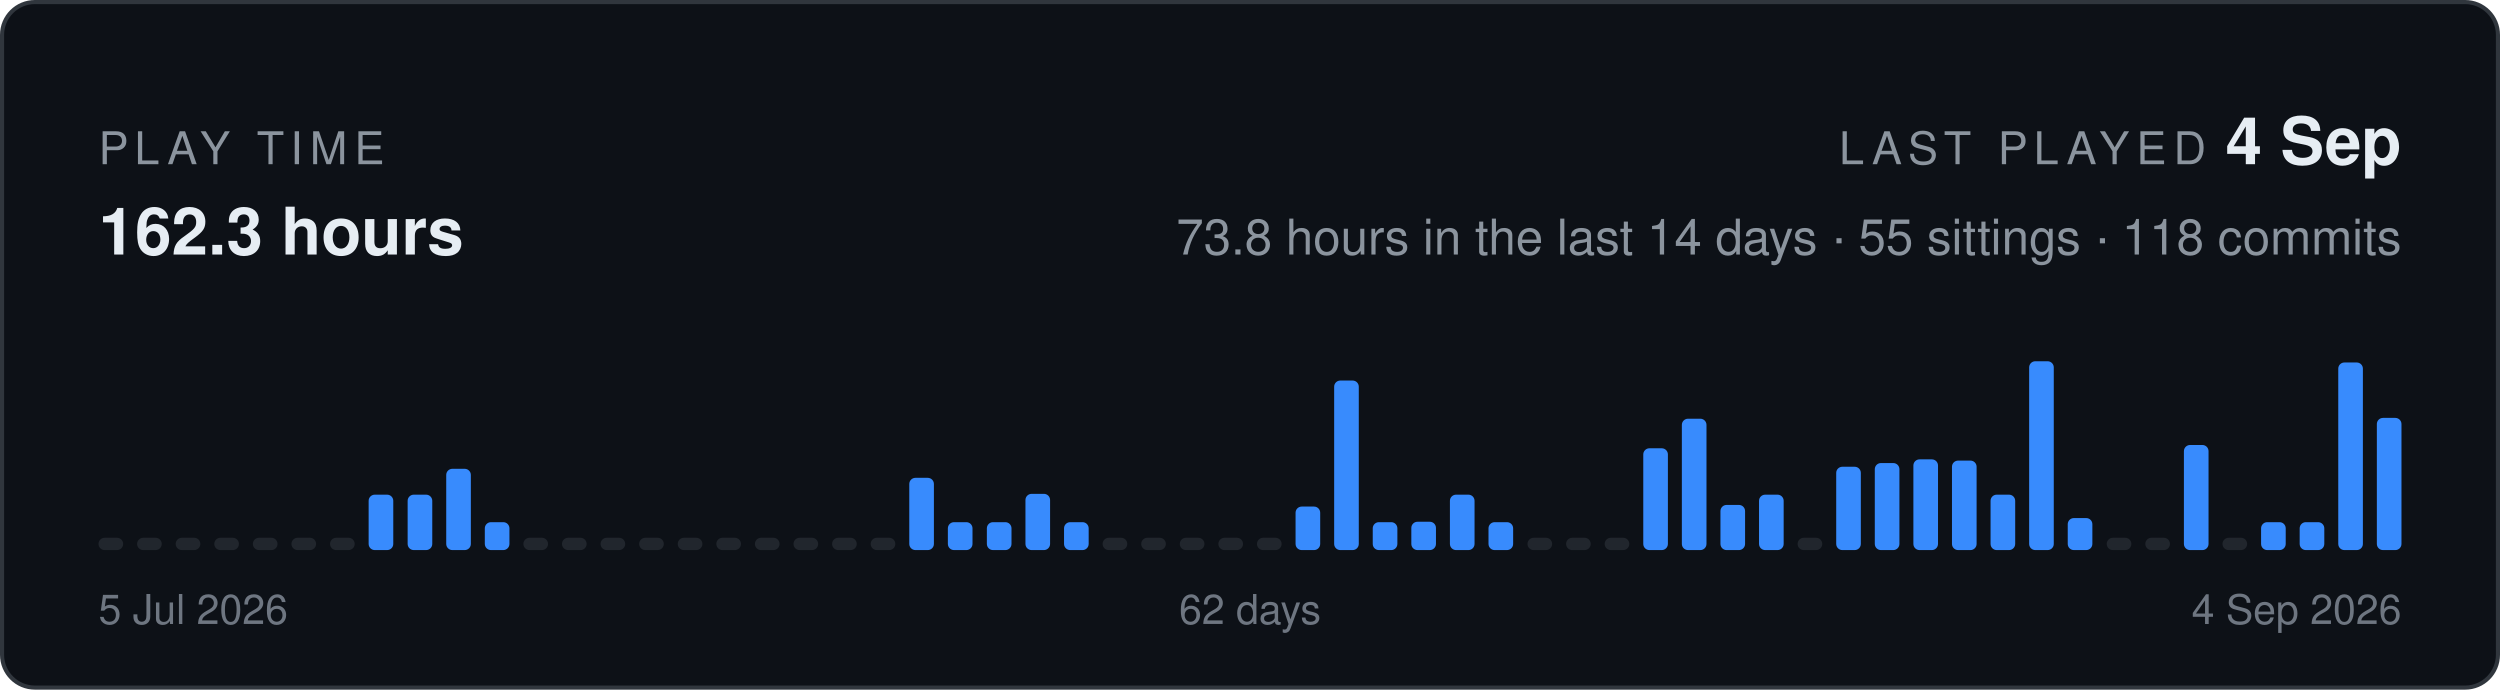
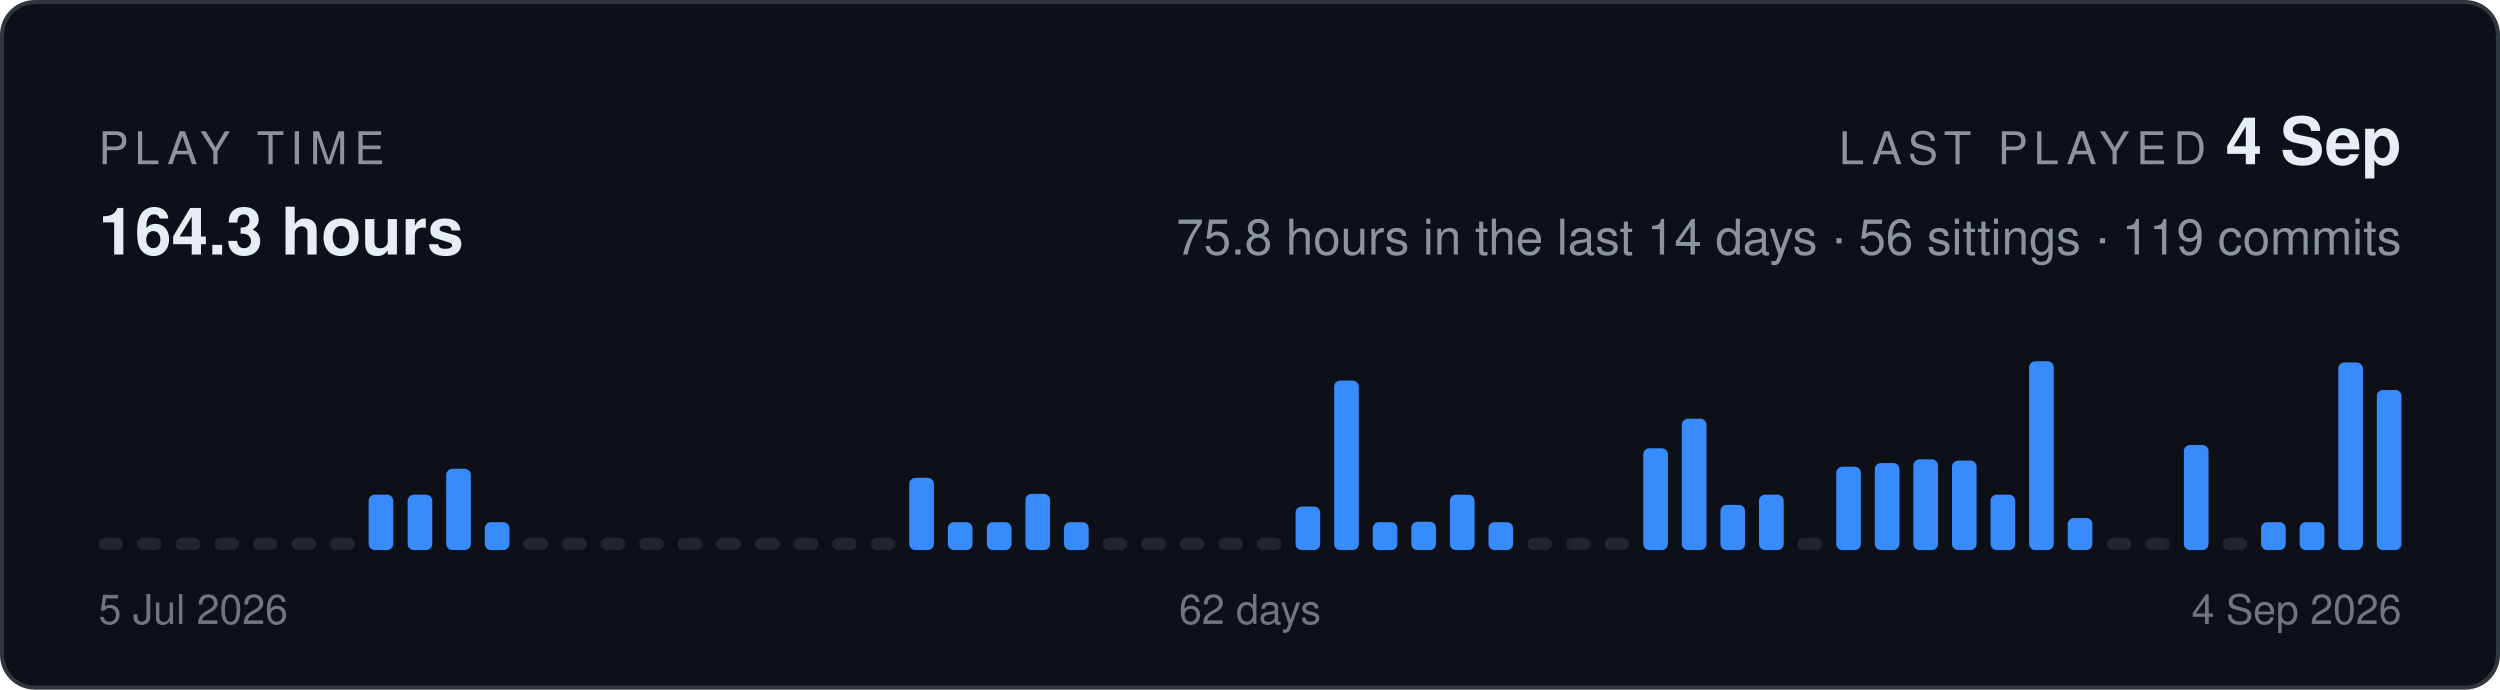
- <svg xmlns="http://www.w3.org/2000/svg" width="609" height="168" viewBox="0 0 609 168" role="img" aria-label="Play time: 162.3 hours over 118 commits, last played 4 Sep">
+ <svg xmlns="http://www.w3.org/2000/svg" width="609" height="168" viewBox="0 0 609 168" role="img" aria-label="Play time: 164.3 hours over 119 commits, last played 4 Sep">
  <style>
    .card { fill: #0d1117; stroke: #30363d }
    text { font-family: -apple-system, BlinkMacSystemFont, "Segoe UI", Helvetica, Arial, sans-serif }
    .label { font-size: 11px; letter-spacing: 1.7px; fill: #8b949e }
    .stat { font-size: 16px; font-weight: 600; letter-spacing: normal; fill: #e6edf3 }
    .note { font-size: 12px; fill: #8b949e }
    .axis { font-size: 10px; fill: #6e7681 }
    .bar { fill: #388bfd }
    .bar-quiet { fill: #21262d }
  </style>
  <rect class="card" x="0.5" y="0.5" width="608" height="167" rx="8" />
  <text class="label" x="24" y="40">PLAY TIME</text>
-   <text class="stat" x="24" y="62">162.3 hours</text>
+   <text class="stat" x="24" y="62">164.3 hours</text>
  <text class="label" x="585" y="40" text-anchor="end">LAST PLAYED <tspan class="stat">4 Sep</tspan>
  </text>
-   <text class="note" x="585" y="62" text-anchor="end">73.8 hours in the last 14 days   ·   55 sittings   ·   118 commits</text>
+   <text class="note" x="585" y="62" text-anchor="end">75.8 hours in the last 14 days   ·   56 sittings   ·   119 commits</text>
  <rect class="bar-quiet" x="24.0" y="131.0" width="6" height="3.0" rx="1.5" />
  <rect class="bar-quiet" x="33.4" y="131.0" width="6" height="3.0" rx="1.5" />
  <rect class="bar-quiet" x="42.8" y="131.0" width="6" height="3.0" rx="1.5" />
  <rect class="bar-quiet" x="52.2" y="131.0" width="6" height="3.0" rx="1.5" />
  <rect class="bar-quiet" x="61.6" y="131.0" width="6" height="3.0" rx="1.5" />
  <rect class="bar-quiet" x="71.0" y="131.0" width="6" height="3.0" rx="1.5" />
  <rect class="bar-quiet" x="80.4" y="131.0" width="6" height="3.0" rx="1.5" />
  <rect class="bar" x="89.8" y="120.5" width="6" height="13.5" rx="1.5" />
  <rect class="bar" x="99.3" y="120.5" width="6" height="13.5" rx="1.5" />
  <rect class="bar" x="108.7" y="114.2" width="6" height="19.8" rx="1.5" />
  <rect class="bar" x="118.1" y="127.2" width="6" height="6.8" rx="1.5" />
  <rect class="bar-quiet" x="127.5" y="131.0" width="6" height="3.0" rx="1.5" />
  <rect class="bar-quiet" x="136.9" y="131.0" width="6" height="3.0" rx="1.5" />
  <rect class="bar-quiet" x="146.3" y="131.0" width="6" height="3.0" rx="1.5" />
  <rect class="bar-quiet" x="155.7" y="131.0" width="6" height="3.0" rx="1.5" />
  <rect class="bar-quiet" x="165.1" y="131.0" width="6" height="3.0" rx="1.5" />
  <rect class="bar-quiet" x="174.5" y="131.0" width="6" height="3.0" rx="1.5" />
  <rect class="bar-quiet" x="183.9" y="131.0" width="6" height="3.0" rx="1.5" />
  <rect class="bar-quiet" x="193.3" y="131.0" width="6" height="3.0" rx="1.5" />
  <rect class="bar-quiet" x="202.7" y="131.0" width="6" height="3.0" rx="1.5" />
  <rect class="bar-quiet" x="212.1" y="131.0" width="6" height="3.0" rx="1.5" />
  <rect class="bar" x="221.5" y="116.4" width="6" height="17.6" rx="1.5" />
  <rect class="bar" x="230.9" y="127.2" width="6" height="6.8" rx="1.5" />
  <rect class="bar" x="240.4" y="127.2" width="6" height="6.8" rx="1.5" />
  <rect class="bar" x="249.8" y="120.3" width="6" height="13.7" rx="1.5" />
  <rect class="bar" x="259.2" y="127.2" width="6" height="6.8" rx="1.5" />
  <rect class="bar-quiet" x="268.6" y="131.0" width="6" height="3.0" rx="1.5" />
  <rect class="bar-quiet" x="278.0" y="131.0" width="6" height="3.0" rx="1.5" />
  <rect class="bar-quiet" x="287.4" y="131.0" width="6" height="3.0" rx="1.5" />
  <rect class="bar-quiet" x="296.8" y="131.0" width="6" height="3.0" rx="1.5" />
  <rect class="bar-quiet" x="306.2" y="131.0" width="6" height="3.0" rx="1.5" />
  <rect class="bar" x="315.6" y="123.4" width="6" height="10.6" rx="1.5" />
  <rect class="bar" x="325.0" y="92.7" width="6" height="41.3" rx="1.5" />
  <rect class="bar" x="334.4" y="127.2" width="6" height="6.8" rx="1.5" />
  <rect class="bar" x="343.8" y="127.1" width="6" height="6.9" rx="1.5" />
  <rect class="bar" x="353.2" y="120.5" width="6" height="13.5" rx="1.5" />
  <rect class="bar" x="362.6" y="127.2" width="6" height="6.8" rx="1.5" />
  <rect class="bar-quiet" x="372.1" y="131.0" width="6" height="3.0" rx="1.5" />
  <rect class="bar-quiet" x="381.5" y="131.0" width="6" height="3.0" rx="1.5" />
  <rect class="bar-quiet" x="390.9" y="131.0" width="6" height="3.0" rx="1.5" />
  <rect class="bar" x="400.3" y="109.2" width="6" height="24.8" rx="1.5" />
  <rect class="bar" x="409.7" y="102.0" width="6" height="32.0" rx="1.5" />
  <rect class="bar" x="419.1" y="123.0" width="6" height="11.0" rx="1.5" />
  <rect class="bar" x="428.5" y="120.5" width="6" height="13.5" rx="1.5" />
  <rect class="bar-quiet" x="437.9" y="131.0" width="6" height="3.0" rx="1.5" />
  <rect class="bar" x="447.3" y="113.7" width="6" height="20.3" rx="1.5" />
  <rect class="bar" x="456.7" y="112.8" width="6" height="21.2" rx="1.5" />
  <rect class="bar" x="466.1" y="111.9" width="6" height="22.1" rx="1.5" />
  <rect class="bar" x="475.5" y="112.2" width="6" height="21.8" rx="1.5" />
  <rect class="bar" x="484.9" y="120.5" width="6" height="13.5" rx="1.5" />
  <rect class="bar" x="494.3" y="88.0" width="6" height="46.0" rx="1.5" />
  <rect class="bar" x="503.7" y="126.2" width="6" height="7.8" rx="1.5" />
  <rect class="bar-quiet" x="513.2" y="131.0" width="6" height="3.0" rx="1.5" />
  <rect class="bar-quiet" x="522.6" y="131.0" width="6" height="3.0" rx="1.5" />
  <rect class="bar" x="532.0" y="108.4" width="6" height="25.6" rx="1.5" />
  <rect class="bar-quiet" x="541.4" y="131.0" width="6" height="3.0" rx="1.5" />
  <rect class="bar" x="550.8" y="127.2" width="6" height="6.8" rx="1.5" />
  <rect class="bar" x="560.2" y="127.2" width="6" height="6.8" rx="1.5" />
  <rect class="bar" x="569.6" y="88.3" width="6" height="45.7" rx="1.5" />
-   <rect class="bar" x="579.0" y="101.8" width="6" height="32.2" rx="1.5" />
+   <rect class="bar" x="579.0" y="95.0" width="6" height="39.0" rx="1.5" />
  <text class="axis" x="24" y="152">5 Jul 2026</text>
  <text class="axis" x="304.5" y="152" text-anchor="middle">62 days</text>
  <text class="axis" x="585" y="152" text-anchor="end">4 Sep 2026</text>
</svg>
